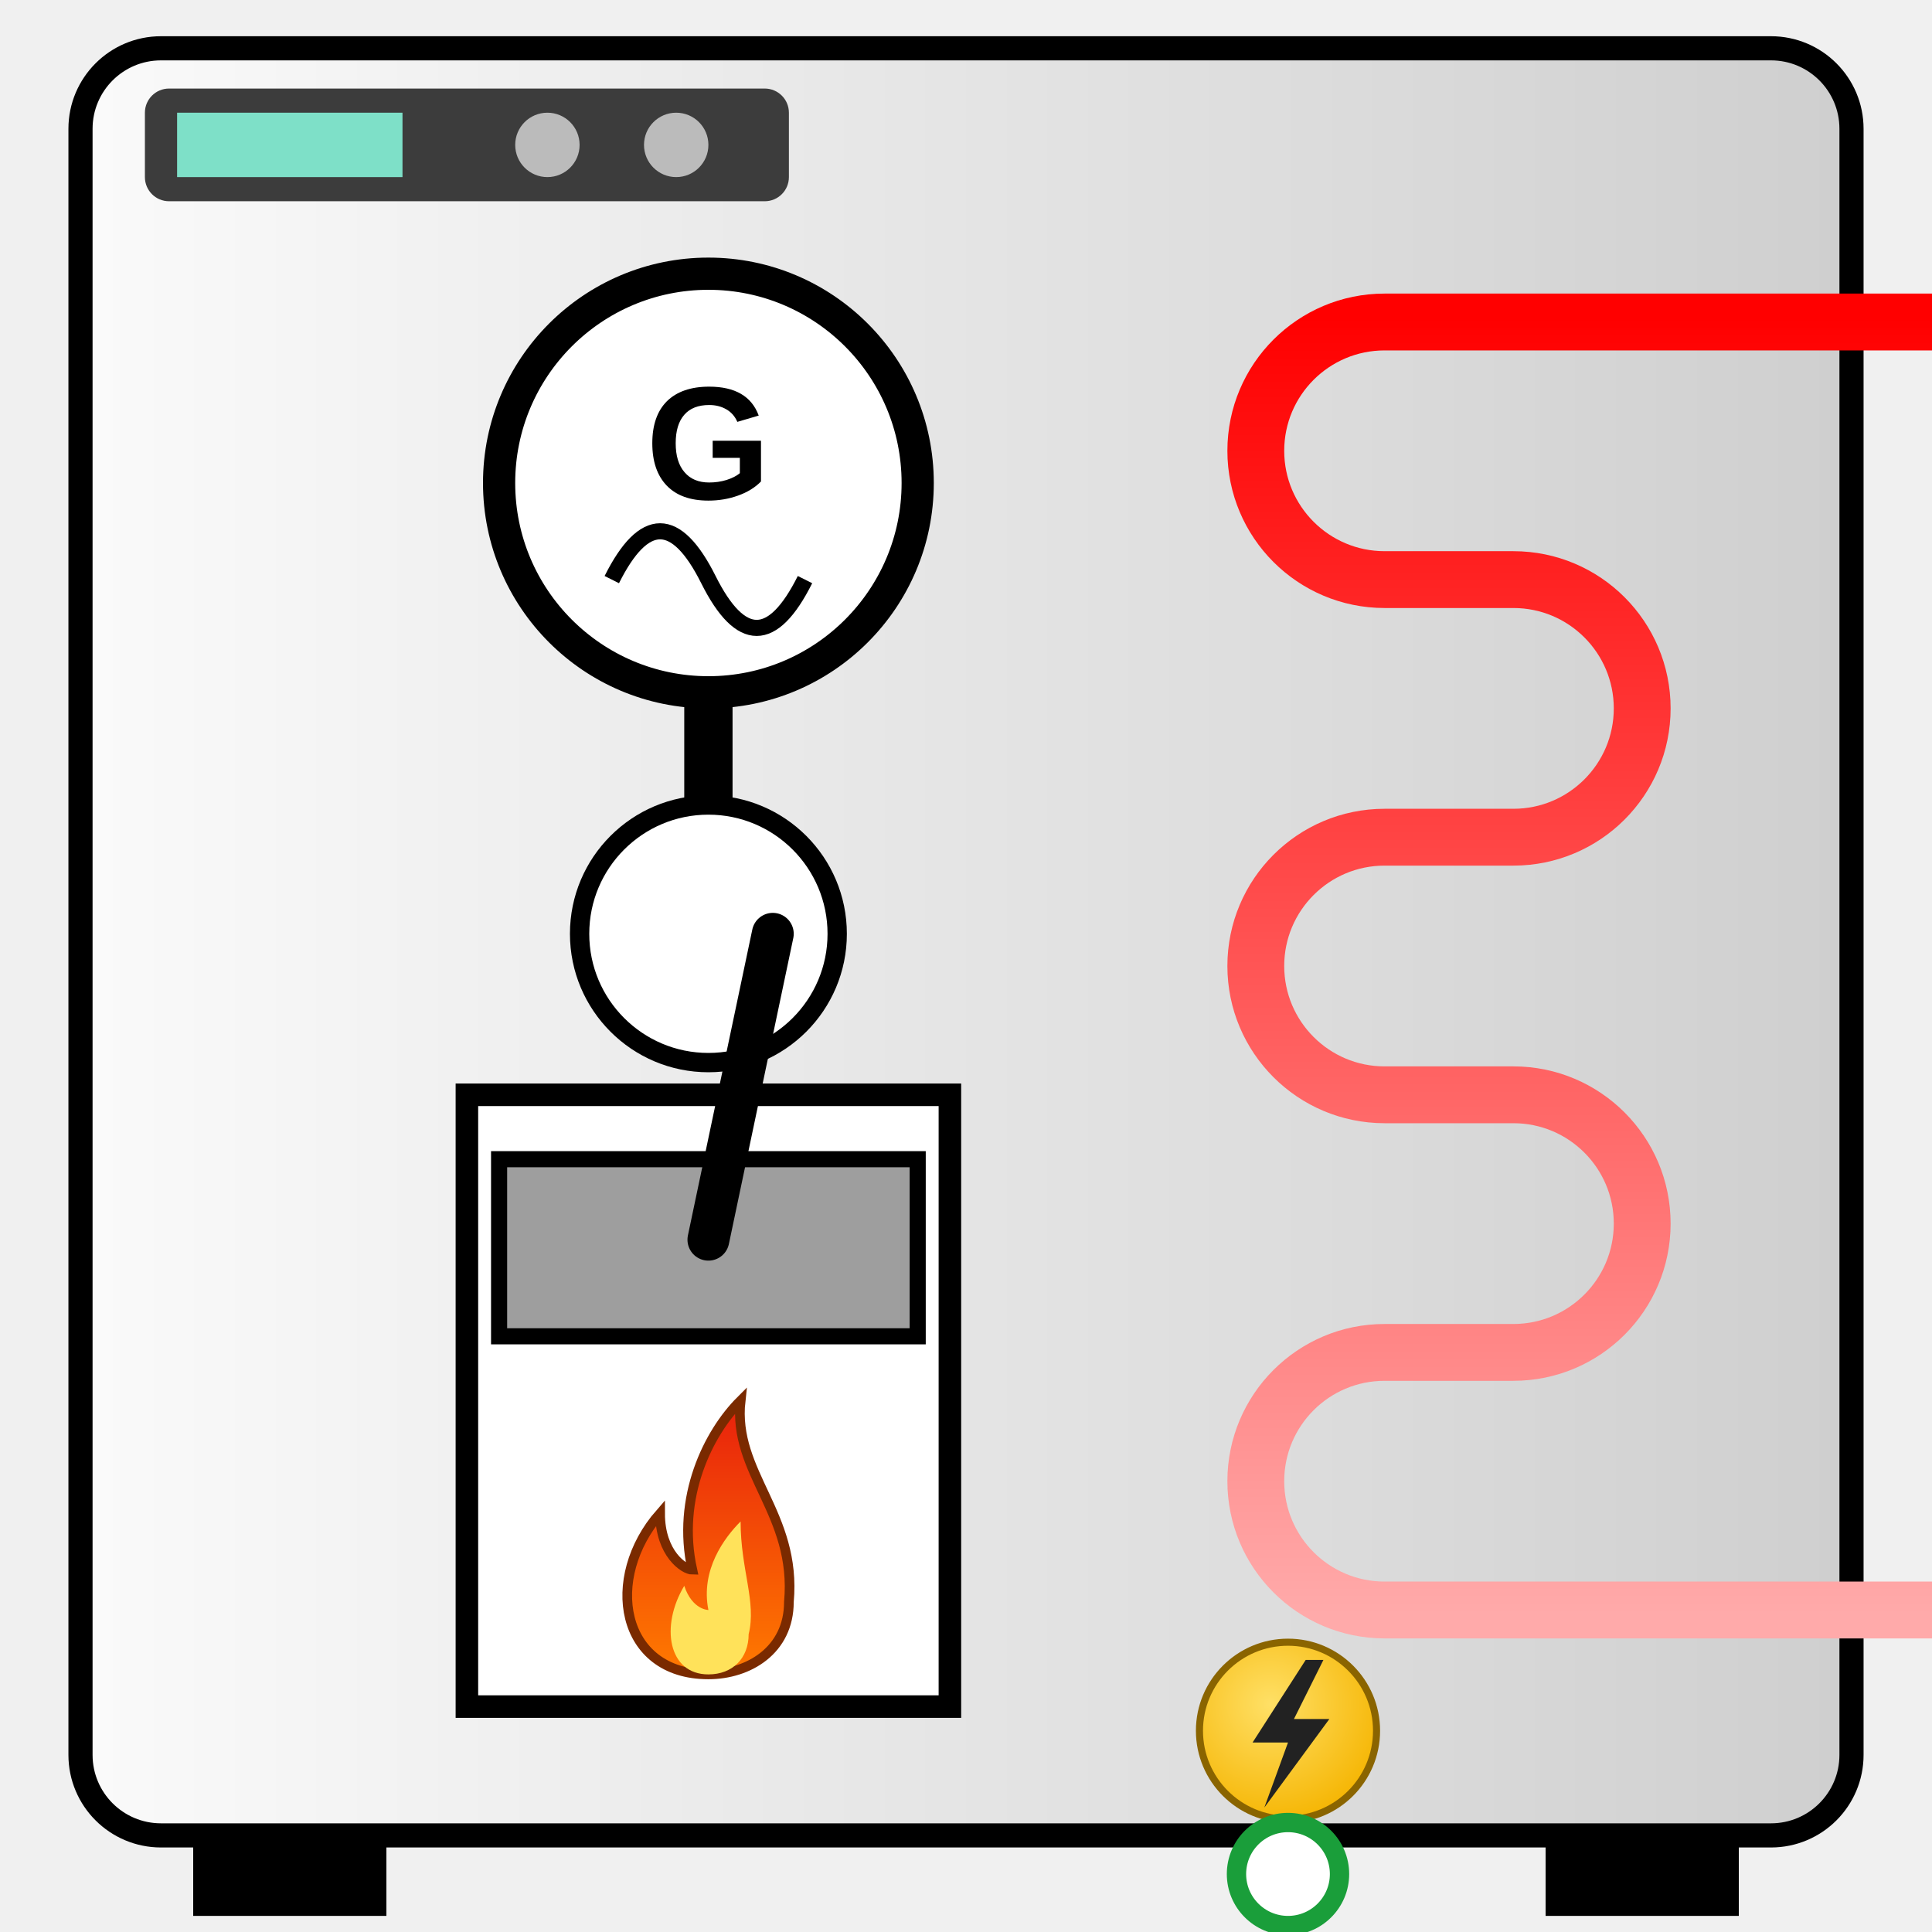
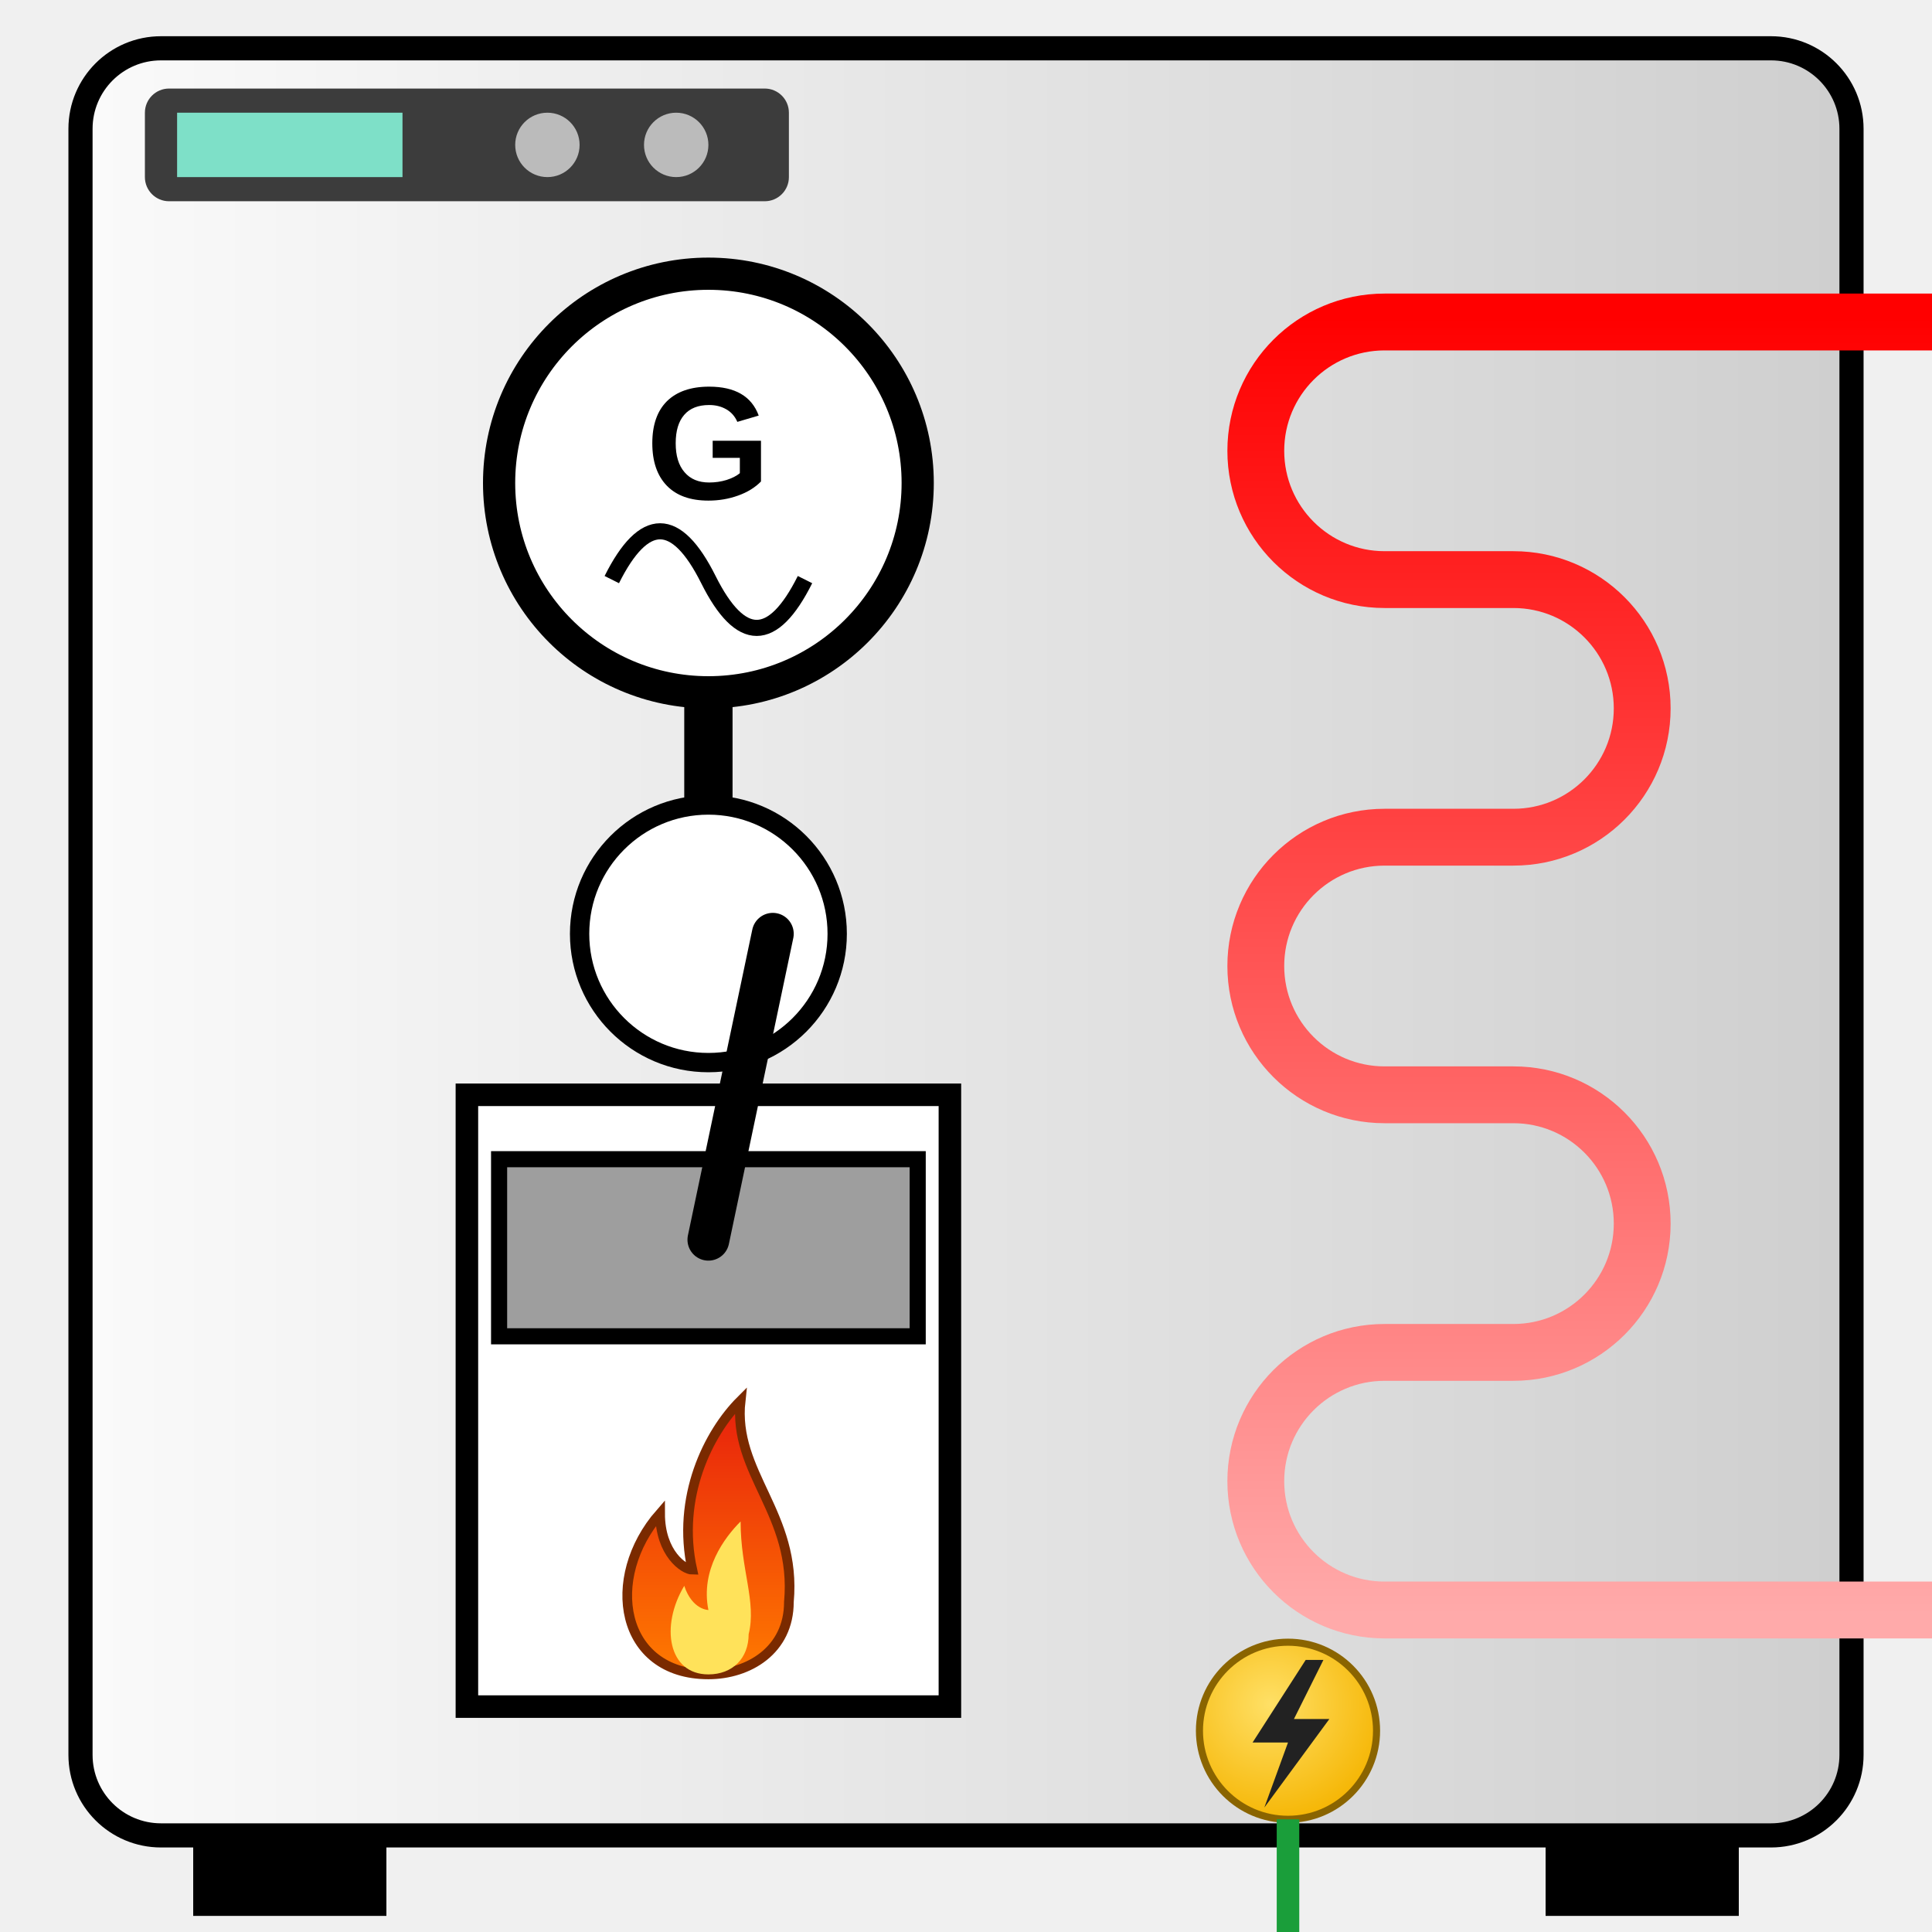
<svg xmlns="http://www.w3.org/2000/svg" version="1.1" width="120mm" height="120mm" viewBox="0 0 120 120">
  <defs>
    <radialGradient id="badge" cx="0.4" cy="0.35" r="0.7">
      <stop offset="0" stop-color="#ffe066" />
      <stop offset="1" stop-color="#f5b400" />
    </radialGradient>
    <linearGradient id="cas" x1="0" y1="0" x2="1" y2="0">
      <stop offset="0" stop-color="#fafafa" />
      <stop offset="1" stop-color="#cfcfcf" />
    </linearGradient>
    <linearGradient id="blk" x1="0" y1="0" x2="1" y2="0">
      <stop offset="0" stop-color="#e2e2e2" />
      <stop offset="1" stop-color="#b5b5b5" />
    </linearGradient>
    <linearGradient id="hot" x1="0" y1="1" x2="0" y2="0">
      <stop offset="0" stop-color="#ffaaaa" />
      <stop offset="1" stop-color="#ff0000" />
    </linearGradient>
    <linearGradient id="gen" x1="0" y1="0" x2="1" y2="1">
      <stop offset="0" stop-color="#ffffff" />
      <stop offset="1" stop-color="#cfd8e6" />
    </linearGradient>
    <linearGradient id="fl" x1="0" y1="1" x2="0" y2="0">
      <stop offset="0" stop-color="#ff7a00" />
      <stop offset="1" stop-color="#e8200c" />
    </linearGradient>
  </defs>
  <rect x="12" y="114" width="12" height="5" fill="#000" />
  <rect x="96" y="114" width="12" height="5" fill="#000" />
  <rect x="5" y="3" width="110" height="111" rx="5" fill="url(#cas)" stroke="#000" stroke-width="1.5" />
  <rect x="9" y="5.5" width="40" height="7" rx="1.5" fill="#3c3c3c" />
  <rect x="11" y="7.0" width="14.0" height="4" fill="#7ee0c8" />
  <circle cx="34" cy="9.0" r="2" fill="#bbb" />
  <circle cx="42" cy="9.0" r="2" fill="#bbb" />
  <line x1="44" y1="43" x2="44" y2="52" stroke="#000" stroke-width="3" />
  <circle cx="44" cy="30" r="13" fill="#fff" stroke="#000" stroke-width="2" />
  <text x="44" y="31" font-family="Arial" font-weight="bold" font-size="10" text-anchor="middle">G</text>
  <path d="M 38,36 C 40,32 42,32 44,36 C 46,40 48,40 50,36" fill="none" stroke="#000" stroke-width="1" />
  <circle cx="44" cy="58" r="8" fill="#fff" stroke="#000" stroke-width="1.2" />
  <rect x="29" y="68" width="30" height="38" fill="#fff" stroke="#000" stroke-width="1.4" />
  <rect x="31" y="72" width="26" height="11" fill="#9e9e9e" stroke="#000" stroke-width="1" />
  <line x1="44" y1="77" x2="48" y2="58" stroke="#000" stroke-width="2.6" stroke-linecap="round" />
  <path d="M 44.00,104.00 C 38.50,104.00 37.50,98.00 41.00,94.00 C 41.00,96.50 42.50,97.50 43.00,97.50 C 42.00,93.00 44.00,89.00 46.00,87.00 C 45.50,91.50 49.50,94.00 49.00,99.50 C 49.00,102.50 46.50,104.00 44.00,104.00 Z" fill="url(#fl)" stroke="#7a2a00" stroke-width="0.6" />
  <path d="M 44.00,104.00 C 41.50,104.00 41.00,101.00 42.50,98.50 C 43.00,100.00 44.00,100.00 44.00,100.00 C 43.50,97.50 45.00,95.50 46.00,94.50 C 46.00,97.50 47.00,99.50 46.50,101.50 C 46.50,103.00 45.50,104.00 44.00,104.00 Z" fill="#ffe25a" />
  <path d="M 120,20 H 86 A 8.00,8.00 0 0 0 86,36.00 H 94 A 8.00,8.00 0 0 1 94,52.00 H 86 A 8.00,8.00 0 0 0 86,68.00 H 94 A 8.00,8.00 0 0 1 94,84.00 H 86 A 8.00,8.00 0 0 0 86,100.00 H 120" stroke="url(#hot)" stroke-width="3.53" fill="none" />
  <circle cx="80" cy="107.5" r="5.5" fill="url(#badge)" stroke="#8a6400" stroke-width="0.44" />
  <path d="M 81.10,103.10 L 77.80,108.23 L 80.00,108.23 L 78.53,112.27 L 82.57,106.77 L 80.37,106.77 L 82.20,103.10 Z" fill="#222" />
-   <circle cx="80" cy="116.4" r="3.2" fill="#fff" stroke="#1a9e3a" stroke-width="1.2" />
+   <line x1="80" y1="113" x2="80" y2="120" stroke="#1a9e3a" stroke-width="1.4" />
</svg>
